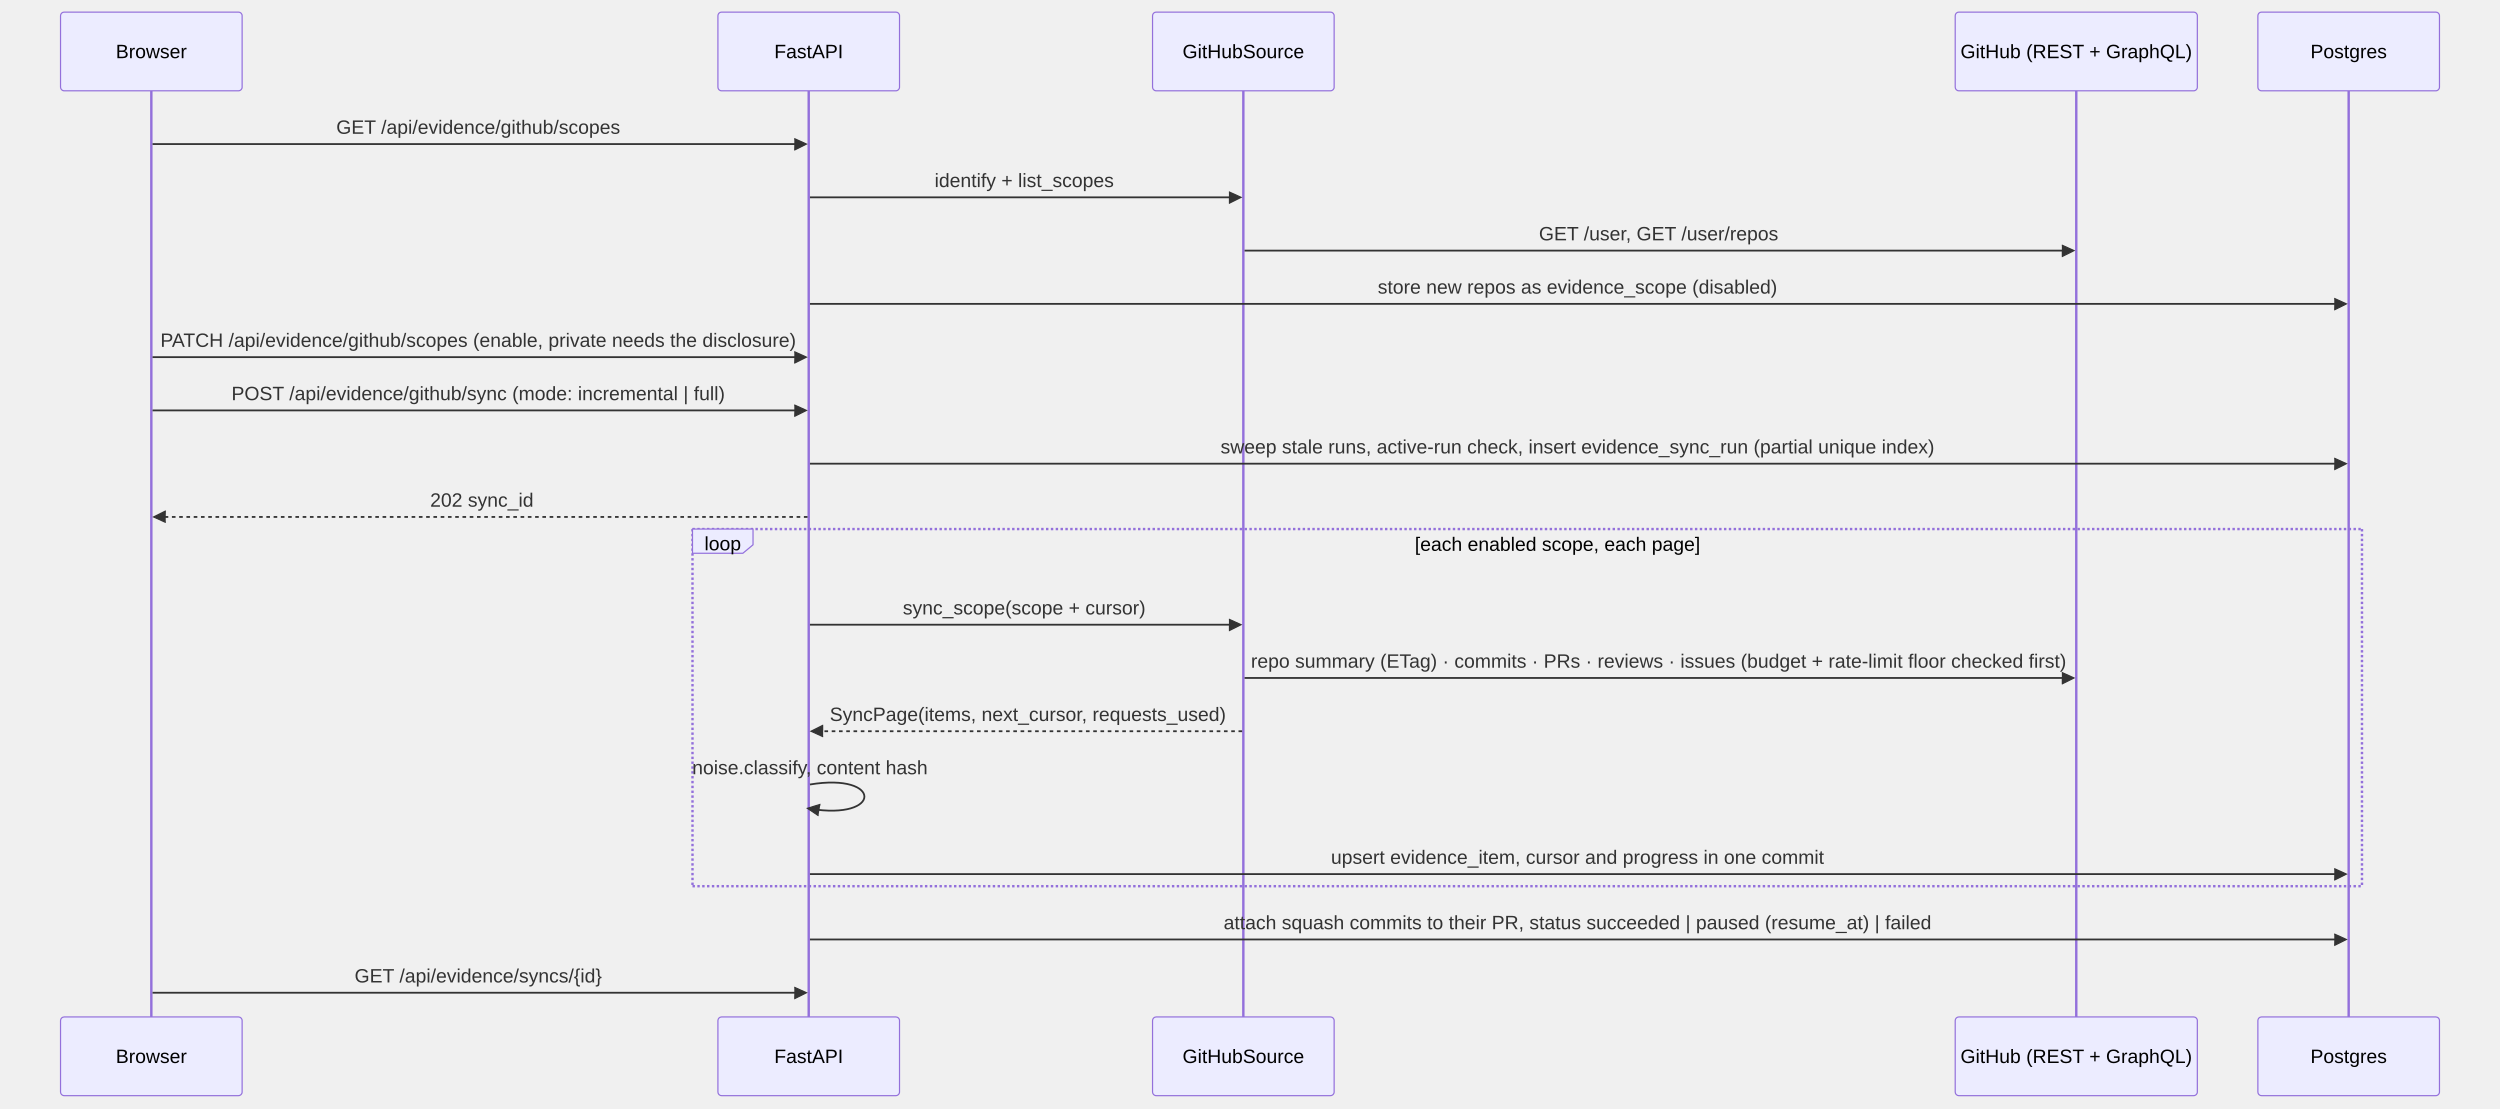
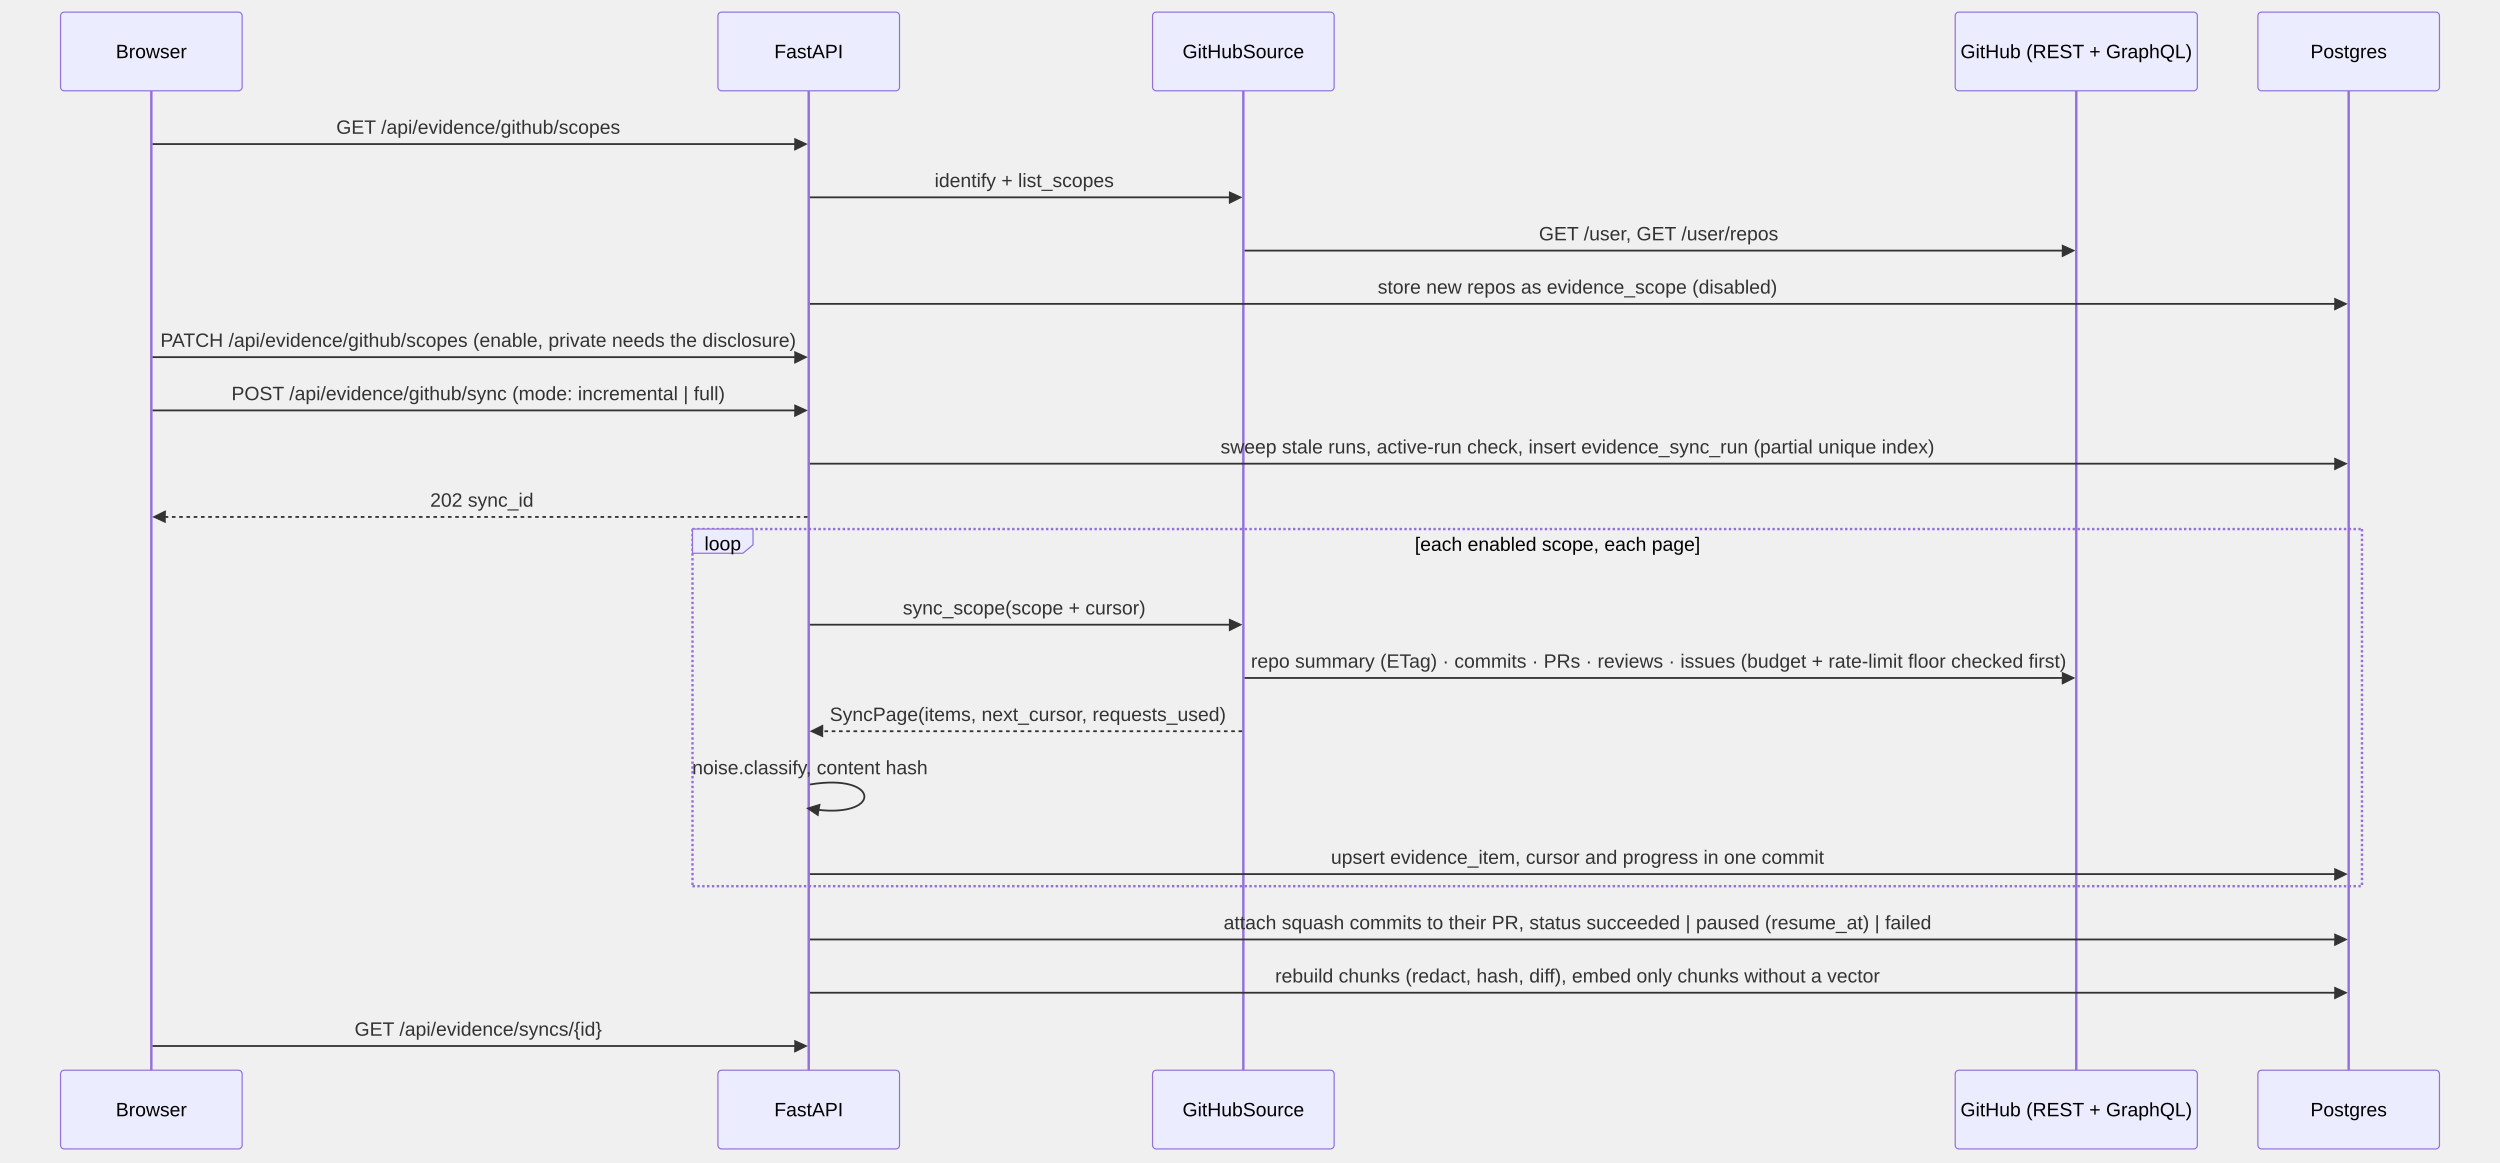
- <svg xmlns="http://www.w3.org/2000/svg" id="my-svg" width="100%" style="max-width: 2065px; background-color: white;" viewBox="-50 -10 2065 916" role="graphics-document document" aria-roledescription="sequence">
+ <svg xmlns="http://www.w3.org/2000/svg" id="my-svg" width="100%" style="max-width: 2065px; background-color: white;" viewBox="-50 -10 2065 960" role="graphics-document document" aria-roledescription="sequence">
  <g>
-     <rect x="1815" y="830" fill="#eaeaea" stroke="#666" width="150" height="65" name="D" rx="3" ry="3" class="actor actor-bottom" />
-     <text x="1890" y="862.5" dominant-baseline="central" alignment-baseline="central" class="actor actor-box" style="text-anchor: middle; font-size: 16px; font-weight: 400;">
+     <rect x="1815" y="874" fill="#eaeaea" stroke="#666" width="150" height="65" name="D" rx="3" ry="3" class="actor actor-bottom" />
+     <text x="1890" y="906.5" dominant-baseline="central" alignment-baseline="central" class="actor actor-box" style="text-anchor: middle; font-size: 16px; font-weight: 400;">
      <tspan x="1890" dy="0">Postgres</tspan>
    </text>
  </g>
  <g>
-     <rect x="1565" y="830" fill="#eaeaea" stroke="#666" width="200" height="65" name="H" rx="3" ry="3" class="actor actor-bottom" />
-     <text x="1665" y="862.5" dominant-baseline="central" alignment-baseline="central" class="actor actor-box" style="text-anchor: middle; font-size: 16px; font-weight: 400;">
+     <rect x="1565" y="874" fill="#eaeaea" stroke="#666" width="200" height="65" name="H" rx="3" ry="3" class="actor actor-bottom" />
+     <text x="1665" y="906.5" dominant-baseline="central" alignment-baseline="central" class="actor actor-box" style="text-anchor: middle; font-size: 16px; font-weight: 400;">
      <tspan x="1665" dy="0">GitHub (REST + GraphQL)</tspan>
    </text>
  </g>
  <g>
-     <rect x="902" y="830" fill="#eaeaea" stroke="#666" width="150" height="65" name="S" rx="3" ry="3" class="actor actor-bottom" />
-     <text x="977" y="862.5" dominant-baseline="central" alignment-baseline="central" class="actor actor-box" style="text-anchor: middle; font-size: 16px; font-weight: 400;">
+     <rect x="902" y="874" fill="#eaeaea" stroke="#666" width="150" height="65" name="S" rx="3" ry="3" class="actor actor-bottom" />
+     <text x="977" y="906.5" dominant-baseline="central" alignment-baseline="central" class="actor actor-box" style="text-anchor: middle; font-size: 16px; font-weight: 400;">
      <tspan x="977" dy="0">GitHubSource</tspan>
    </text>
  </g>
  <g>
-     <rect x="543" y="830" fill="#eaeaea" stroke="#666" width="150" height="65" name="A" rx="3" ry="3" class="actor actor-bottom" />
-     <text x="618" y="862.5" dominant-baseline="central" alignment-baseline="central" class="actor actor-box" style="text-anchor: middle; font-size: 16px; font-weight: 400;">
+     <rect x="543" y="874" fill="#eaeaea" stroke="#666" width="150" height="65" name="A" rx="3" ry="3" class="actor actor-bottom" />
+     <text x="618" y="906.5" dominant-baseline="central" alignment-baseline="central" class="actor actor-box" style="text-anchor: middle; font-size: 16px; font-weight: 400;">
      <tspan x="618" dy="0">FastAPI</tspan>
    </text>
  </g>
  <g>
-     <rect x="0" y="830" fill="#eaeaea" stroke="#666" width="150" height="65" name="B" rx="3" ry="3" class="actor actor-bottom" />
-     <text x="75" y="862.5" dominant-baseline="central" alignment-baseline="central" class="actor actor-box" style="text-anchor: middle; font-size: 16px; font-weight: 400;">
+     <rect x="0" y="874" fill="#eaeaea" stroke="#666" width="150" height="65" name="B" rx="3" ry="3" class="actor actor-bottom" />
+     <text x="75" y="906.5" dominant-baseline="central" alignment-baseline="central" class="actor actor-box" style="text-anchor: middle; font-size: 16px; font-weight: 400;">
      <tspan x="75" dy="0">Browser</tspan>
    </text>
  </g>
  <g>
-     <line id="actor4" x1="1890" y1="65" x2="1890" y2="830" class="actor-line 200" stroke-width="0.5px" stroke="#999" name="D" data-et="life-line" data-id="D" />
+     <line id="actor4" x1="1890" y1="65" x2="1890" y2="874" class="actor-line 200" stroke-width="0.5px" stroke="#999" name="D" data-et="life-line" data-id="D" />
    <g id="root-4" data-et="participant" data-type="participant" data-id="D">
      <rect x="1815" y="0" fill="#eaeaea" stroke="#666" width="150" height="65" name="D" rx="3" ry="3" class="actor actor-top" />
      <text x="1890" y="32.5" dominant-baseline="central" alignment-baseline="central" class="actor actor-box" style="text-anchor: middle; font-size: 16px; font-weight: 400;">
        <tspan x="1890" dy="0">Postgres</tspan>
      </text>
    </g>
  </g>
  <g>
-     <line id="actor3" x1="1665" y1="65" x2="1665" y2="830" class="actor-line 200" stroke-width="0.5px" stroke="#999" name="H" data-et="life-line" data-id="H" />
+     <line id="actor3" x1="1665" y1="65" x2="1665" y2="874" class="actor-line 200" stroke-width="0.5px" stroke="#999" name="H" data-et="life-line" data-id="H" />
    <g id="root-3" data-et="participant" data-type="participant" data-id="H">
      <rect x="1565" y="0" fill="#eaeaea" stroke="#666" width="200" height="65" name="H" rx="3" ry="3" class="actor actor-top" />
      <text x="1665" y="32.5" dominant-baseline="central" alignment-baseline="central" class="actor actor-box" style="text-anchor: middle; font-size: 16px; font-weight: 400;">
        <tspan x="1665" dy="0">GitHub (REST + GraphQL)</tspan>
      </text>
    </g>
  </g>
  <g>
-     <line id="actor2" x1="977" y1="65" x2="977" y2="830" class="actor-line 200" stroke-width="0.5px" stroke="#999" name="S" data-et="life-line" data-id="S" />
+     <line id="actor2" x1="977" y1="65" x2="977" y2="874" class="actor-line 200" stroke-width="0.5px" stroke="#999" name="S" data-et="life-line" data-id="S" />
    <g id="root-2" data-et="participant" data-type="participant" data-id="S">
      <rect x="902" y="0" fill="#eaeaea" stroke="#666" width="150" height="65" name="S" rx="3" ry="3" class="actor actor-top" />
      <text x="977" y="32.5" dominant-baseline="central" alignment-baseline="central" class="actor actor-box" style="text-anchor: middle; font-size: 16px; font-weight: 400;">
        <tspan x="977" dy="0">GitHubSource</tspan>
      </text>
    </g>
  </g>
  <g>
-     <line id="actor1" x1="618" y1="65" x2="618" y2="830" class="actor-line 200" stroke-width="0.5px" stroke="#999" name="A" data-et="life-line" data-id="A" />
+     <line id="actor1" x1="618" y1="65" x2="618" y2="874" class="actor-line 200" stroke-width="0.5px" stroke="#999" name="A" data-et="life-line" data-id="A" />
    <g id="root-1" data-et="participant" data-type="participant" data-id="A">
      <rect x="543" y="0" fill="#eaeaea" stroke="#666" width="150" height="65" name="A" rx="3" ry="3" class="actor actor-top" />
      <text x="618" y="32.5" dominant-baseline="central" alignment-baseline="central" class="actor actor-box" style="text-anchor: middle; font-size: 16px; font-weight: 400;">
        <tspan x="618" dy="0">FastAPI</tspan>
      </text>
    </g>
  </g>
  <g>
-     <line id="actor0" x1="75" y1="65" x2="75" y2="830" class="actor-line 200" stroke-width="0.5px" stroke="#999" name="B" data-et="life-line" data-id="B" />
+     <line id="actor0" x1="75" y1="65" x2="75" y2="874" class="actor-line 200" stroke-width="0.5px" stroke="#999" name="B" data-et="life-line" data-id="B" />
    <g id="root-0" data-et="participant" data-type="participant" data-id="B">
      <rect x="0" y="0" fill="#eaeaea" stroke="#666" width="150" height="65" name="B" rx="3" ry="3" class="actor actor-top" />
      <text x="75" y="32.5" dominant-baseline="central" alignment-baseline="central" class="actor actor-box" style="text-anchor: middle; font-size: 16px; font-weight: 400;">
        <tspan x="75" dy="0">Browser</tspan>
      </text>
    </g>
  </g>
  <style>#my-svg{font-family:"trebuchet ms",verdana,arial,sans-serif;font-size:16px;fill:#333;}@keyframes edge-animation-frame{from{stroke-dashoffset:0;}}@keyframes dash{to{stroke-dashoffset:0;}}#my-svg .edge-animation-slow{stroke-dasharray:9,5!important;stroke-dashoffset:900;animation:dash 50s linear infinite;stroke-linecap:round;}#my-svg .edge-animation-fast{stroke-dasharray:9,5!important;stroke-dashoffset:900;animation:dash 20s linear infinite;stroke-linecap:round;}#my-svg .error-icon{fill:#552222;}#my-svg .error-text{fill:#552222;stroke:#552222;}#my-svg .edge-thickness-normal{stroke-width:1px;}#my-svg .edge-thickness-thick{stroke-width:3.5px;}#my-svg .edge-pattern-solid{stroke-dasharray:0;}#my-svg .edge-thickness-invisible{stroke-width:0;fill:none;}#my-svg .edge-pattern-dashed{stroke-dasharray:3;}#my-svg .edge-pattern-dotted{stroke-dasharray:2;}#my-svg .marker{fill:#333333;stroke:#333333;}#my-svg .marker.cross{stroke:#333333;}#my-svg svg{font-family:"trebuchet ms",verdana,arial,sans-serif;font-size:16px;}#my-svg p{margin:0;}#my-svg .actor{stroke:#9370DB;fill:#ECECFF;stroke-width:1;}#my-svg rect.actor.outer-path[data-look="neo"]{filter:drop-shadow(1px 2px 2px rgba(185, 185, 185, 1));}#my-svg rect.note[data-look="neo"]{stroke:#aaaa33;fill:#fff5ad;filter:drop-shadow(1px 2px 2px rgba(185, 185, 185, 1));}#my-svg text.actor&gt;tspan{fill:black;stroke:none;}#my-svg .actor-line{stroke:#9370DB;}#my-svg .innerArc{stroke-width:1.5;stroke-dasharray:none;}#my-svg .messageLine0{stroke-width:1.5;stroke-dasharray:none;stroke:#333;}#my-svg .messageLine1{stroke-width:1.5;stroke-dasharray:2,2;stroke:#333;}#my-svg [id$="-arrowhead"] path{fill:#333;stroke:#333;}#my-svg .sequenceNumber{fill:white;}#my-svg [id$="-sequencenumber"]{fill:#333;}#my-svg [id$="-crosshead"] path{fill:#333;stroke:#333;}#my-svg .messageText{fill:#333;stroke:none;}#my-svg .labelBox{stroke:#9370DB;fill:#ECECFF;filter:none;}#my-svg .labelText,#my-svg .labelText&gt;tspan{fill:black;stroke:none;}#my-svg .loopText,#my-svg .loopText&gt;tspan{fill:black;stroke:none;}#my-svg .sectionTitle,#my-svg .sectionTitle&gt;tspan{fill:black;stroke:none;}#my-svg .loopLine{stroke-width:2px;stroke-dasharray:2,2;stroke:#9370DB;fill:#9370DB;}#my-svg .note{stroke:#aaaa33;fill:#fff5ad;}#my-svg .noteText,#my-svg .noteText&gt;tspan{fill:black;stroke:none;font-weight:normal;}#my-svg .activation0{fill:#f4f4f4;stroke:#666;}#my-svg .activation1{fill:#f4f4f4;stroke:#666;}#my-svg .activation2{fill:#f4f4f4;stroke:#666;}#my-svg .actorPopupMenu{position:absolute;}#my-svg .actorPopupMenuPanel{position:absolute;fill:#ECECFF;box-shadow:0px 8px 16px 0px rgba(0,0,0,0.2);filter:drop-shadow(3px 5px 2px rgb(0 0 0 / 0.4));}#my-svg .actor-man circle,#my-svg line{fill:#ECECFF;stroke-width:2px;}#my-svg g rect.rect{filter:drop-shadow(1px 2px 2px rgba(185, 185, 185, 1));stroke:#9370DB;}#my-svg .node .neo-node{stroke:#9370DB;}#my-svg [data-look="neo"].node rect,#my-svg [data-look="neo"].cluster rect,#my-svg [data-look="neo"].node polygon{stroke:#9370DB;filter:drop-shadow(1px 2px 2px rgba(185, 185, 185, 1));}#my-svg [data-look="neo"].swimlane.cluster rect{filter:none;}#my-svg [data-look="neo"].node path{stroke:#9370DB;stroke-width:1px;}#my-svg [data-look="neo"].node .outer-path{filter:drop-shadow(1px 2px 2px rgba(185, 185, 185, 1));}#my-svg [data-look="neo"].node .neo-line path{stroke:#9370DB;filter:none;}#my-svg [data-look="neo"].node circle{stroke:#9370DB;filter:drop-shadow(1px 2px 2px rgba(185, 185, 185, 1));}#my-svg [data-look="neo"].node circle .state-start{fill:#000000;}#my-svg [data-look="neo"].icon-shape .icon{fill:#9370DB;filter:drop-shadow(1px 2px 2px rgba(185, 185, 185, 1));}#my-svg [data-look="neo"].icon-shape .icon-neo path{stroke:#9370DB;filter:drop-shadow(1px 2px 2px rgba(185, 185, 185, 1));}#my-svg :root{--mermaid-font-family:"trebuchet ms",verdana,arial,sans-serif;}</style>
  <g />
  <defs>
    <symbol id="my-svg-computer" width="24" height="24">
      <path transform="scale(.5)" d="M2 2v13h20v-13h-20zm18 11h-16v-9h16v9zm-10.228 6l.466-1h3.524l.467 1h-4.457zm14.228 3h-24l2-6h2.104l-1.33 4h18.45l-1.297-4h2.073l2 6zm-5-10h-14v-7h14v7z" />
    </symbol>
  </defs>
  <defs>
    <symbol id="my-svg-database" fill-rule="evenodd" clip-rule="evenodd">
      <path transform="scale(.5)" d="M12.258.001l.256.004.255.005.253.008.251.01.249.012.247.015.246.016.242.019.241.02.239.023.236.024.233.027.231.028.229.031.225.032.223.034.22.036.217.038.214.04.211.041.208.043.205.045.201.046.198.048.194.05.191.051.187.053.183.054.18.056.175.057.172.059.168.06.163.061.16.063.155.064.15.066.074.033.073.033.071.034.07.034.069.035.068.035.067.035.066.035.064.036.064.036.062.036.06.036.06.037.058.037.058.037.055.038.055.038.053.038.052.038.051.039.05.039.048.039.047.039.045.04.044.04.043.04.041.04.04.041.039.041.037.041.036.041.034.041.033.042.032.042.03.042.029.042.027.042.026.043.024.043.023.043.021.043.02.043.018.044.017.043.015.044.013.044.012.044.011.045.009.044.007.045.006.045.004.045.002.045.001.045v17l-.001.045-.002.045-.004.045-.006.045-.007.045-.009.044-.011.045-.012.044-.013.044-.015.044-.017.043-.018.044-.02.043-.021.043-.023.043-.024.043-.026.043-.027.042-.029.042-.03.042-.032.042-.033.042-.034.041-.036.041-.037.041-.039.041-.04.041-.041.04-.043.04-.044.04-.045.04-.047.039-.048.039-.05.039-.051.039-.052.038-.053.038-.055.038-.055.038-.058.037-.058.037-.06.037-.06.036-.062.036-.064.036-.064.036-.066.035-.067.035-.068.035-.069.035-.07.034-.071.034-.073.033-.074.033-.15.066-.155.064-.16.063-.163.061-.168.06-.172.059-.175.057-.18.056-.183.054-.187.053-.191.051-.194.05-.198.048-.201.046-.205.045-.208.043-.211.041-.214.04-.217.038-.22.036-.223.034-.225.032-.229.031-.231.028-.233.027-.236.024-.239.023-.241.02-.242.019-.246.016-.247.015-.249.012-.251.01-.253.008-.255.005-.256.004-.258.001-.258-.001-.256-.004-.255-.005-.253-.008-.251-.01-.249-.012-.247-.015-.245-.016-.243-.019-.241-.02-.238-.023-.236-.024-.234-.027-.231-.028-.228-.031-.226-.032-.223-.034-.22-.036-.217-.038-.214-.04-.211-.041-.208-.043-.204-.045-.201-.046-.198-.048-.195-.05-.19-.051-.187-.053-.184-.054-.179-.056-.176-.057-.172-.059-.167-.06-.164-.061-.159-.063-.155-.064-.151-.066-.074-.033-.072-.033-.072-.034-.07-.034-.069-.035-.068-.035-.067-.035-.066-.035-.064-.036-.063-.036-.062-.036-.061-.036-.06-.037-.058-.037-.057-.037-.056-.038-.055-.038-.053-.038-.052-.038-.051-.039-.049-.039-.049-.039-.046-.039-.046-.04-.044-.04-.043-.04-.041-.04-.04-.041-.039-.041-.037-.041-.036-.041-.034-.041-.033-.042-.032-.042-.03-.042-.029-.042-.027-.042-.026-.043-.024-.043-.023-.043-.021-.043-.02-.043-.018-.044-.017-.043-.015-.044-.013-.044-.012-.044-.011-.045-.009-.044-.007-.045-.006-.045-.004-.045-.002-.045-.001-.045v-17l.001-.045.002-.045.004-.045.006-.045.007-.045.009-.044.011-.045.012-.044.013-.044.015-.044.017-.043.018-.044.02-.043.021-.043.023-.043.024-.043.026-.043.027-.042.029-.042.03-.042.032-.042.033-.042.034-.041.036-.041.037-.041.039-.041.04-.041.041-.04.043-.04.044-.04.046-.04.046-.039.049-.039.049-.039.051-.039.052-.038.053-.038.055-.038.056-.038.057-.037.058-.037.06-.037.061-.036.062-.036.063-.036.064-.036.066-.035.067-.035.068-.035.069-.035.07-.034.072-.034.072-.033.074-.033.151-.066.155-.064.159-.063.164-.061.167-.06.172-.059.176-.057.179-.056.184-.054.187-.053.19-.051.195-.05.198-.048.201-.046.204-.045.208-.043.211-.041.214-.04.217-.038.22-.036.223-.034.226-.032.228-.031.231-.028.234-.027.236-.024.238-.023.241-.02.243-.019.245-.016.247-.015.249-.012.251-.01.253-.008.255-.005.256-.004.258-.001.258.001zm-9.258 20.499v.01l.001.021.003.021.004.022.005.021.006.022.007.022.009.023.01.022.011.023.012.023.013.023.015.023.016.024.017.023.018.024.019.024.021.024.022.025.023.024.024.025.052.049.056.05.061.051.066.051.07.051.075.051.079.052.084.052.088.052.092.052.097.052.102.051.105.052.11.052.114.051.119.051.123.051.127.05.131.05.135.05.139.048.144.049.147.047.152.047.155.047.16.045.163.045.167.043.171.043.176.041.178.041.183.039.187.039.19.037.194.035.197.035.202.033.204.031.209.03.212.029.216.027.219.025.222.024.226.021.23.02.233.018.236.016.24.015.243.012.246.01.249.008.253.005.256.004.259.001.26-.001.257-.004.254-.005.25-.008.247-.011.244-.012.241-.014.237-.016.233-.018.231-.021.226-.021.224-.024.22-.026.216-.027.212-.028.21-.031.205-.031.202-.034.198-.034.194-.036.191-.037.187-.039.183-.04.179-.04.175-.042.172-.043.168-.044.163-.045.16-.046.155-.046.152-.047.148-.048.143-.049.139-.049.136-.05.131-.05.126-.05.123-.051.118-.052.114-.051.11-.052.106-.052.101-.052.096-.052.092-.052.088-.053.083-.051.079-.052.074-.052.07-.051.065-.051.06-.051.056-.05.051-.05.023-.024.023-.025.021-.024.02-.024.019-.024.018-.024.017-.024.015-.023.014-.024.013-.023.012-.023.01-.023.01-.022.008-.022.006-.022.006-.022.004-.022.004-.021.001-.021.001-.021v-4.127l-.077.055-.08.053-.083.054-.085.053-.087.052-.09.052-.093.051-.095.05-.097.05-.1.049-.102.049-.105.048-.106.047-.109.047-.111.046-.114.045-.115.045-.118.044-.12.043-.122.042-.124.042-.126.041-.128.04-.13.04-.132.038-.134.038-.135.037-.138.037-.139.035-.142.035-.143.034-.144.033-.147.032-.148.031-.15.03-.151.03-.153.029-.154.027-.156.027-.158.026-.159.025-.161.024-.162.023-.163.022-.165.021-.166.02-.167.019-.169.018-.169.017-.171.016-.173.015-.173.014-.175.013-.175.012-.177.011-.178.01-.179.008-.179.008-.181.006-.182.005-.182.004-.184.003-.184.002h-.37l-.184-.002-.184-.003-.182-.004-.182-.005-.181-.006-.179-.008-.179-.008-.178-.01-.176-.011-.176-.012-.175-.013-.173-.014-.172-.015-.171-.016-.17-.017-.169-.018-.167-.019-.166-.02-.165-.021-.163-.022-.162-.023-.161-.024-.159-.025-.157-.026-.156-.027-.155-.027-.153-.029-.151-.03-.15-.03-.148-.031-.146-.032-.145-.033-.143-.034-.141-.035-.14-.035-.137-.037-.136-.037-.134-.038-.132-.038-.13-.04-.128-.04-.126-.041-.124-.042-.122-.042-.12-.044-.117-.043-.116-.045-.113-.045-.112-.046-.109-.047-.106-.047-.105-.048-.102-.049-.1-.049-.097-.05-.095-.05-.093-.052-.09-.051-.087-.052-.085-.053-.083-.054-.08-.054-.077-.054v4.127zm0-5.654v.011l.001.021.003.021.004.021.005.022.006.022.007.022.009.022.01.022.011.023.012.023.013.023.015.024.016.023.017.024.018.024.019.024.021.024.022.024.023.025.024.024.052.05.056.05.061.05.066.051.07.051.075.052.079.051.084.052.088.052.092.052.097.052.102.052.105.052.11.051.114.051.119.052.123.05.127.051.131.05.135.049.139.049.144.048.147.048.152.047.155.046.16.045.163.045.167.044.171.042.176.042.178.04.183.04.187.038.19.037.194.036.197.034.202.033.204.032.209.03.212.028.216.027.219.025.222.024.226.022.23.02.233.018.236.016.24.014.243.012.246.01.249.008.253.006.256.003.259.001.26-.001.257-.003.254-.006.25-.008.247-.01.244-.012.241-.015.237-.016.233-.018.231-.02.226-.022.224-.024.22-.025.216-.027.212-.029.21-.03.205-.032.202-.033.198-.035.194-.036.191-.037.187-.039.183-.039.179-.041.175-.042.172-.043.168-.044.163-.045.16-.045.155-.047.152-.047.148-.048.143-.048.139-.05.136-.049.131-.05.126-.051.123-.051.118-.051.114-.052.11-.052.106-.052.101-.052.096-.052.092-.052.088-.052.083-.052.079-.052.074-.051.07-.052.065-.051.06-.05.056-.051.051-.049.023-.025.023-.024.021-.025.02-.024.019-.024.018-.024.017-.024.015-.023.014-.023.013-.024.012-.022.01-.023.01-.023.008-.022.006-.022.006-.022.004-.021.004-.022.001-.021.001-.021v-4.139l-.077.054-.08.054-.083.054-.085.052-.087.053-.09.051-.093.051-.095.051-.097.05-.1.049-.102.049-.105.048-.106.047-.109.047-.111.046-.114.045-.115.044-.118.044-.12.044-.122.042-.124.042-.126.041-.128.04-.13.039-.132.039-.134.038-.135.037-.138.036-.139.036-.142.035-.143.033-.144.033-.147.033-.148.031-.15.03-.151.03-.153.028-.154.028-.156.027-.158.026-.159.025-.161.024-.162.023-.163.022-.165.021-.166.02-.167.019-.169.018-.169.017-.171.016-.173.015-.173.014-.175.013-.175.012-.177.011-.178.009-.179.009-.179.007-.181.007-.182.005-.182.004-.184.003-.184.002h-.37l-.184-.002-.184-.003-.182-.004-.182-.005-.181-.007-.179-.007-.179-.009-.178-.009-.176-.011-.176-.012-.175-.013-.173-.014-.172-.015-.171-.016-.17-.017-.169-.018-.167-.019-.166-.02-.165-.021-.163-.022-.162-.023-.161-.024-.159-.025-.157-.026-.156-.027-.155-.028-.153-.028-.151-.03-.15-.03-.148-.031-.146-.033-.145-.033-.143-.033-.141-.035-.14-.036-.137-.036-.136-.037-.134-.038-.132-.039-.13-.039-.128-.04-.126-.041-.124-.042-.122-.043-.12-.043-.117-.044-.116-.044-.113-.046-.112-.046-.109-.046-.106-.047-.105-.048-.102-.049-.1-.049-.097-.05-.095-.051-.093-.051-.09-.051-.087-.053-.085-.052-.083-.054-.08-.054-.077-.054v4.139zm0-5.666v.011l.001.02.003.022.004.021.005.022.006.021.007.022.009.023.01.022.011.023.012.023.013.023.015.023.016.024.017.024.018.023.019.024.021.025.022.024.023.024.024.025.052.05.056.05.061.05.066.051.07.051.075.052.079.051.084.052.088.052.092.052.097.052.102.052.105.051.11.052.114.051.119.051.123.051.127.05.131.05.135.05.139.049.144.048.147.048.152.047.155.046.16.045.163.045.167.043.171.043.176.042.178.04.183.04.187.038.19.037.194.036.197.034.202.033.204.032.209.03.212.028.216.027.219.025.222.024.226.021.23.02.233.018.236.017.24.014.243.012.246.01.249.008.253.006.256.003.259.001.26-.001.257-.003.254-.006.25-.008.247-.01.244-.013.241-.014.237-.016.233-.018.231-.02.226-.022.224-.024.22-.025.216-.027.212-.029.21-.03.205-.032.202-.033.198-.035.194-.036.191-.037.187-.039.183-.039.179-.041.175-.042.172-.043.168-.044.163-.045.16-.045.155-.047.152-.047.148-.048.143-.049.139-.049.136-.049.131-.051.126-.05.123-.051.118-.052.114-.051.11-.052.106-.052.101-.052.096-.052.092-.052.088-.052.083-.052.079-.052.074-.052.07-.051.065-.051.06-.051.056-.05.051-.049.023-.025.023-.025.021-.024.02-.024.019-.024.018-.024.017-.024.015-.023.014-.024.013-.023.012-.023.01-.022.01-.023.008-.022.006-.022.006-.022.004-.022.004-.021.001-.021.001-.021v-4.153l-.077.054-.08.054-.083.053-.085.053-.087.053-.09.051-.093.051-.095.051-.097.05-.1.049-.102.048-.105.048-.106.048-.109.046-.111.046-.114.046-.115.044-.118.044-.12.043-.122.043-.124.042-.126.041-.128.04-.13.039-.132.039-.134.038-.135.037-.138.036-.139.036-.142.034-.143.034-.144.033-.147.032-.148.032-.15.03-.151.03-.153.028-.154.028-.156.027-.158.026-.159.024-.161.024-.162.023-.163.023-.165.021-.166.02-.167.019-.169.018-.169.017-.171.016-.173.015-.173.014-.175.013-.175.012-.177.01-.178.01-.179.009-.179.007-.181.006-.182.006-.182.004-.184.003-.184.001-.185.001-.185-.001-.184-.001-.184-.003-.182-.004-.182-.006-.181-.006-.179-.007-.179-.009-.178-.01-.176-.01-.176-.012-.175-.013-.173-.014-.172-.015-.171-.016-.17-.017-.169-.018-.167-.019-.166-.02-.165-.021-.163-.023-.162-.023-.161-.024-.159-.024-.157-.026-.156-.027-.155-.028-.153-.028-.151-.03-.15-.03-.148-.032-.146-.032-.145-.033-.143-.034-.141-.034-.14-.036-.137-.036-.136-.037-.134-.038-.132-.039-.13-.039-.128-.041-.126-.041-.124-.041-.122-.043-.12-.043-.117-.044-.116-.044-.113-.046-.112-.046-.109-.046-.106-.048-.105-.048-.102-.048-.1-.05-.097-.049-.095-.051-.093-.051-.09-.052-.087-.052-.085-.053-.083-.053-.08-.054-.077-.054v4.153zm8.74-8.179l-.257.004-.254.005-.25.008-.247.011-.244.012-.241.014-.237.016-.233.018-.231.021-.226.022-.224.023-.22.026-.216.027-.212.028-.21.031-.205.032-.202.033-.198.034-.194.036-.191.038-.187.038-.183.04-.179.041-.175.042-.172.043-.168.043-.163.045-.16.046-.155.046-.152.048-.148.048-.143.048-.139.049-.136.05-.131.05-.126.051-.123.051-.118.051-.114.052-.11.052-.106.052-.101.052-.096.052-.092.052-.088.052-.083.052-.079.052-.074.051-.07.052-.065.051-.06.05-.056.05-.051.05-.023.025-.023.024-.021.024-.02.025-.019.024-.018.024-.017.023-.015.024-.014.023-.013.023-.012.023-.01.023-.01.022-.008.022-.006.023-.006.021-.004.022-.004.021-.001.021-.001.021.001.021.001.021.004.021.004.022.006.021.006.023.008.022.01.022.01.023.012.023.013.023.014.023.015.024.017.023.018.024.019.024.02.025.021.024.023.024.023.025.051.05.056.05.06.05.065.051.07.052.074.051.079.052.083.052.088.052.092.052.096.052.101.052.106.052.11.052.114.052.118.051.123.051.126.051.131.05.136.05.139.049.143.048.148.048.152.048.155.046.16.046.163.045.168.043.172.043.175.042.179.041.183.04.187.038.191.038.194.036.198.034.202.033.205.032.21.031.212.028.216.027.22.026.224.023.226.022.231.021.233.018.237.016.241.014.244.012.247.011.25.008.254.005.257.004.26.001.26-.001.257-.004.254-.005.25-.008.247-.011.244-.012.241-.014.237-.016.233-.018.231-.021.226-.022.224-.023.22-.026.216-.027.212-.028.21-.031.205-.032.202-.033.198-.034.194-.036.191-.038.187-.038.183-.04.179-.041.175-.042.172-.043.168-.043.163-.045.16-.046.155-.046.152-.048.148-.048.143-.048.139-.049.136-.05.131-.05.126-.051.123-.051.118-.051.114-.052.11-.052.106-.052.101-.052.096-.052.092-.052.088-.052.083-.052.079-.052.074-.051.07-.052.065-.051.06-.05.056-.05.051-.05.023-.025.023-.024.021-.024.02-.025.019-.024.018-.024.017-.023.015-.024.014-.023.013-.023.012-.023.01-.023.01-.022.008-.022.006-.023.006-.021.004-.022.004-.021.001-.021.001-.021-.001-.021-.001-.021-.004-.021-.004-.022-.006-.021-.006-.023-.008-.022-.01-.022-.01-.023-.012-.023-.013-.023-.014-.023-.015-.024-.017-.023-.018-.024-.019-.024-.02-.025-.021-.024-.023-.024-.023-.025-.051-.05-.056-.05-.06-.05-.065-.051-.07-.052-.074-.051-.079-.052-.083-.052-.088-.052-.092-.052-.096-.052-.101-.052-.106-.052-.11-.052-.114-.052-.118-.051-.123-.051-.126-.051-.131-.05-.136-.05-.139-.049-.143-.048-.148-.048-.152-.048-.155-.046-.16-.046-.163-.045-.168-.043-.172-.043-.175-.042-.179-.041-.183-.04-.187-.038-.191-.038-.194-.036-.198-.034-.202-.033-.205-.032-.21-.031-.212-.028-.216-.027-.22-.026-.224-.023-.226-.022-.231-.021-.233-.018-.237-.016-.241-.014-.244-.012-.247-.011-.25-.008-.254-.005-.257-.004-.26-.001-.26.001z" />
    </symbol>
  </defs>
  <defs>
    <symbol id="my-svg-clock" width="24" height="24">
      <path transform="scale(.5)" d="M12 2c5.514 0 10 4.486 10 10s-4.486 10-10 10-10-4.486-10-10 4.486-10 10-10zm0-2c-6.627 0-12 5.373-12 12s5.373 12 12 12 12-5.373 12-12-5.373-12-12-12zm5.848 12.459c.202.038.202.333.001.372-1.907.361-6.045 1.111-6.547 1.111-.719 0-1.301-.582-1.301-1.301 0-.512.77-5.447 1.125-7.445.034-.192.312-.181.343.014l.985 6.238 5.394 1.011z" />
    </symbol>
  </defs>
  <defs>
    <marker id="my-svg-arrowhead" refX="7.9" refY="5" markerUnits="userSpaceOnUse" markerWidth="12" markerHeight="12" orient="auto-start-reverse">
      <path d="M -1 0 L 10 5 L 0 10 z" />
    </marker>
  </defs>
  <defs>
    <marker id="my-svg-crosshead" markerWidth="15" markerHeight="8" orient="auto" refX="4" refY="4.5">
      <path fill="none" stroke="#000000" stroke-width="1pt" d="M 1,2 L 6,7 M 6,2 L 1,7" style="stroke-dasharray: 0, 0;" />
    </marker>
  </defs>
  <defs>
    <marker id="my-svg-filled-head" refX="15.5" refY="7" markerWidth="20" markerHeight="28" orient="auto">
      <path d="M 18,7 L9,13 L14,7 L9,1 Z" />
    </marker>
  </defs>
  <defs>
    <marker id="my-svg-sequencenumber" refX="15" refY="15" markerWidth="60" markerHeight="40" orient="auto">
      <circle cx="15" cy="15" r="6" />
    </marker>
  </defs>
  <defs>
    <marker id="my-svg-solidTopArrowHead" refX="7.9" refY="7.25" markerUnits="userSpaceOnUse" markerWidth="12" markerHeight="12" orient="auto-start-reverse">
      <path d="M 0 0 L 10 8 L 0 8 z" />
    </marker>
  </defs>
  <defs>
    <marker id="my-svg-solidBottomArrowHead" refX="7.9" refY="0.75" markerUnits="userSpaceOnUse" markerWidth="12" markerHeight="12" orient="auto-start-reverse">
      <path d="M 0 0 L 10 0 L 0 8 z" />
    </marker>
  </defs>
  <defs>
    <marker id="my-svg-stickTopArrowHead" refX="7.5" refY="7" markerUnits="userSpaceOnUse" markerWidth="12" markerHeight="12" orient="auto-start-reverse">
      <path d="M 0 0 L 7 7" stroke="black" stroke-width="1.5" fill="none" />
    </marker>
  </defs>
  <defs>
    <marker id="my-svg-stickBottomArrowHead" refX="7.5" refY="0" markerUnits="userSpaceOnUse" markerWidth="12" markerHeight="12" orient="auto-start-reverse">
      <path d="M 0 7 L 7 0" stroke="black" stroke-width="1.5" fill="none" />
    </marker>
  </defs>
  <g data-et="control-structure" data-id="i14">
    <line x1="522" y1="427" x2="1901" y2="427" class="loopLine" />
    <line x1="1901" y1="427" x2="1901" y2="722" class="loopLine" />
    <line x1="522" y1="722" x2="1901" y2="722" class="loopLine" />
    <line x1="522" y1="427" x2="522" y2="722" class="loopLine" />
    <polygon points="522,427 572,427 572,440 563.6,447 522,447" class="labelBox" />
    <text x="547" y="440" text-anchor="middle" dominant-baseline="middle" alignment-baseline="middle" class="labelText" style="font-size: 16px; font-weight: 400;">loop</text>
    <text x="1236.5" y="445" text-anchor="middle" class="loopText" style="font-size: 16px; font-weight: 400;">
      <tspan x="1236.5">[each enabled scope, each page]</tspan>
    </text>
  </g>
  <text x="345" y="80" text-anchor="middle" dominant-baseline="middle" alignment-baseline="middle" class="messageText" dy="1em" style="font-size: 16px; font-weight: 400;">GET /api/evidence/github/scopes</text>
  <line x1="76" y1="109" x2="614" y2="109" class="messageLine0" data-et="message" data-id="i0" data-from="B" data-to="A" stroke-width="2" stroke="none" marker-end="url(#my-svg-arrowhead)" style="fill: none;" />
  <text x="796" y="124" text-anchor="middle" dominant-baseline="middle" alignment-baseline="middle" class="messageText" dy="1em" style="font-size: 16px; font-weight: 400;">identify + list_scopes</text>
  <line x1="619" y1="153" x2="973" y2="153" class="messageLine0" data-et="message" data-id="i1" data-from="A" data-to="S" stroke-width="2" stroke="none" marker-end="url(#my-svg-arrowhead)" style="fill: none;" />
  <text x="1320" y="168" text-anchor="middle" dominant-baseline="middle" alignment-baseline="middle" class="messageText" dy="1em" style="font-size: 16px; font-weight: 400;">GET /user, GET /user/repos</text>
  <line x1="978" y1="197" x2="1661" y2="197" class="messageLine0" data-et="message" data-id="i2" data-from="S" data-to="H" stroke-width="2" stroke="none" marker-end="url(#my-svg-arrowhead)" style="fill: none;" />
  <text x="1253" y="212" text-anchor="middle" dominant-baseline="middle" alignment-baseline="middle" class="messageText" dy="1em" style="font-size: 16px; font-weight: 400;">store new repos as evidence_scope (disabled)</text>
  <line x1="619" y1="241" x2="1886" y2="241" class="messageLine0" data-et="message" data-id="i3" data-from="A" data-to="D" stroke-width="2" stroke="none" marker-end="url(#my-svg-arrowhead)" style="fill: none;" />
  <text x="345" y="256" text-anchor="middle" dominant-baseline="middle" alignment-baseline="middle" class="messageText" dy="1em" style="font-size: 16px; font-weight: 400;">PATCH /api/evidence/github/scopes (enable, private needs the disclosure)</text>
  <line x1="76" y1="285" x2="614" y2="285" class="messageLine0" data-et="message" data-id="i4" data-from="B" data-to="A" stroke-width="2" stroke="none" marker-end="url(#my-svg-arrowhead)" style="fill: none;" />
  <text x="345" y="300" text-anchor="middle" dominant-baseline="middle" alignment-baseline="middle" class="messageText" dy="1em" style="font-size: 16px; font-weight: 400;">POST /api/evidence/github/sync (mode: incremental | full)</text>
  <line x1="76" y1="329" x2="614" y2="329" class="messageLine0" data-et="message" data-id="i5" data-from="B" data-to="A" stroke-width="2" stroke="none" marker-end="url(#my-svg-arrowhead)" style="fill: none;" />
  <text x="1253" y="344" text-anchor="middle" dominant-baseline="middle" alignment-baseline="middle" class="messageText" dy="1em" style="font-size: 16px; font-weight: 400;">sweep stale runs, active-run check, insert evidence_sync_run (partial unique index)</text>
  <line x1="619" y1="373" x2="1886" y2="373" class="messageLine0" data-et="message" data-id="i6" data-from="A" data-to="D" stroke-width="2" stroke="none" marker-end="url(#my-svg-arrowhead)" style="fill: none;" />
  <text x="348" y="388" text-anchor="middle" dominant-baseline="middle" alignment-baseline="middle" class="messageText" dy="1em" style="font-size: 16px; font-weight: 400;">202 sync_id</text>
  <line x1="617" y1="417" x2="79" y2="417" class="messageLine1" data-et="message" data-id="i7" data-from="A" data-to="B" stroke-width="2" stroke="none" marker-end="url(#my-svg-arrowhead)" style="stroke-dasharray: 3, 3; fill: none;" />
  <text x="796" y="477" text-anchor="middle" dominant-baseline="middle" alignment-baseline="middle" class="messageText" dy="1em" style="font-size: 16px; font-weight: 400;">sync_scope(scope + cursor)</text>
  <line x1="619" y1="506" x2="973" y2="506" class="messageLine0" data-et="message" data-id="i9" data-from="A" data-to="S" stroke-width="2" stroke="none" marker-end="url(#my-svg-arrowhead)" style="fill: none;" />
  <text x="1320" y="521" text-anchor="middle" dominant-baseline="middle" alignment-baseline="middle" class="messageText" dy="1em" style="font-size: 16px; font-weight: 400;">repo summary (ETag) · commits · PRs · reviews · issues (budget + rate-limit floor checked first)</text>
  <line x1="978" y1="550" x2="1661" y2="550" class="messageLine0" data-et="message" data-id="i10" data-from="S" data-to="H" stroke-width="2" stroke="none" marker-end="url(#my-svg-arrowhead)" style="fill: none;" />
  <text x="799" y="565" text-anchor="middle" dominant-baseline="middle" alignment-baseline="middle" class="messageText" dy="1em" style="font-size: 16px; font-weight: 400;">SyncPage(items, next_cursor, requests_used)</text>
  <line x1="976" y1="594" x2="622" y2="594" class="messageLine1" data-et="message" data-id="i11" data-from="S" data-to="A" stroke-width="2" stroke="none" marker-end="url(#my-svg-arrowhead)" style="stroke-dasharray: 3, 3; fill: none;" />
  <text x="619" y="609" text-anchor="middle" dominant-baseline="middle" alignment-baseline="middle" class="messageText" dy="1em" style="font-size: 16px; font-weight: 400;">noise.classify, content hash</text>
  <path d="M 619,638 C 679,628 679,668 619,658" class="messageLine0" data-et="message" data-id="i12" data-from="A" data-to="A" stroke-width="2" stroke="none" marker-end="url(#my-svg-arrowhead)" style="fill: none;" />
  <text x="1253" y="683" text-anchor="middle" dominant-baseline="middle" alignment-baseline="middle" class="messageText" dy="1em" style="font-size: 16px; font-weight: 400;">upsert evidence_item, cursor and progress in one commit</text>
  <line x1="619" y1="712" x2="1886" y2="712" class="messageLine0" data-et="message" data-id="i13" data-from="A" data-to="D" stroke-width="2" stroke="none" marker-end="url(#my-svg-arrowhead)" style="fill: none;" />
  <text x="1253" y="737" text-anchor="middle" dominant-baseline="middle" alignment-baseline="middle" class="messageText" dy="1em" style="font-size: 16px; font-weight: 400;">attach squash commits to their PR, status succeeded | paused (resume_at) | failed</text>
  <line x1="619" y1="766" x2="1886" y2="766" class="messageLine0" data-et="message" data-id="i15" data-from="A" data-to="D" stroke-width="2" stroke="none" marker-end="url(#my-svg-arrowhead)" style="fill: none;" />
-   <text x="345" y="781" text-anchor="middle" dominant-baseline="middle" alignment-baseline="middle" class="messageText" dy="1em" style="font-size: 16px; font-weight: 400;">GET /api/evidence/syncs/{id}</text>
-   <line x1="76" y1="810" x2="614" y2="810" class="messageLine0" data-et="message" data-id="i16" data-from="B" data-to="A" stroke-width="2" stroke="none" marker-end="url(#my-svg-arrowhead)" style="fill: none;" />
+   <text x="1253" y="781" text-anchor="middle" dominant-baseline="middle" alignment-baseline="middle" class="messageText" dy="1em" style="font-size: 16px; font-weight: 400;">rebuild chunks (redact, hash, diff), embed only chunks without a vector</text>
+   <line x1="619" y1="810" x2="1886" y2="810" class="messageLine0" data-et="message" data-id="i16" data-from="A" data-to="D" stroke-width="2" stroke="none" marker-end="url(#my-svg-arrowhead)" style="fill: none;" />
+   <text x="345" y="825" text-anchor="middle" dominant-baseline="middle" alignment-baseline="middle" class="messageText" dy="1em" style="font-size: 16px; font-weight: 400;">GET /api/evidence/syncs/{id}</text>
+   <line x1="76" y1="854" x2="614" y2="854" class="messageLine0" data-et="message" data-id="i17" data-from="B" data-to="A" stroke-width="2" stroke="none" marker-end="url(#my-svg-arrowhead)" style="fill: none;" />
</svg>
